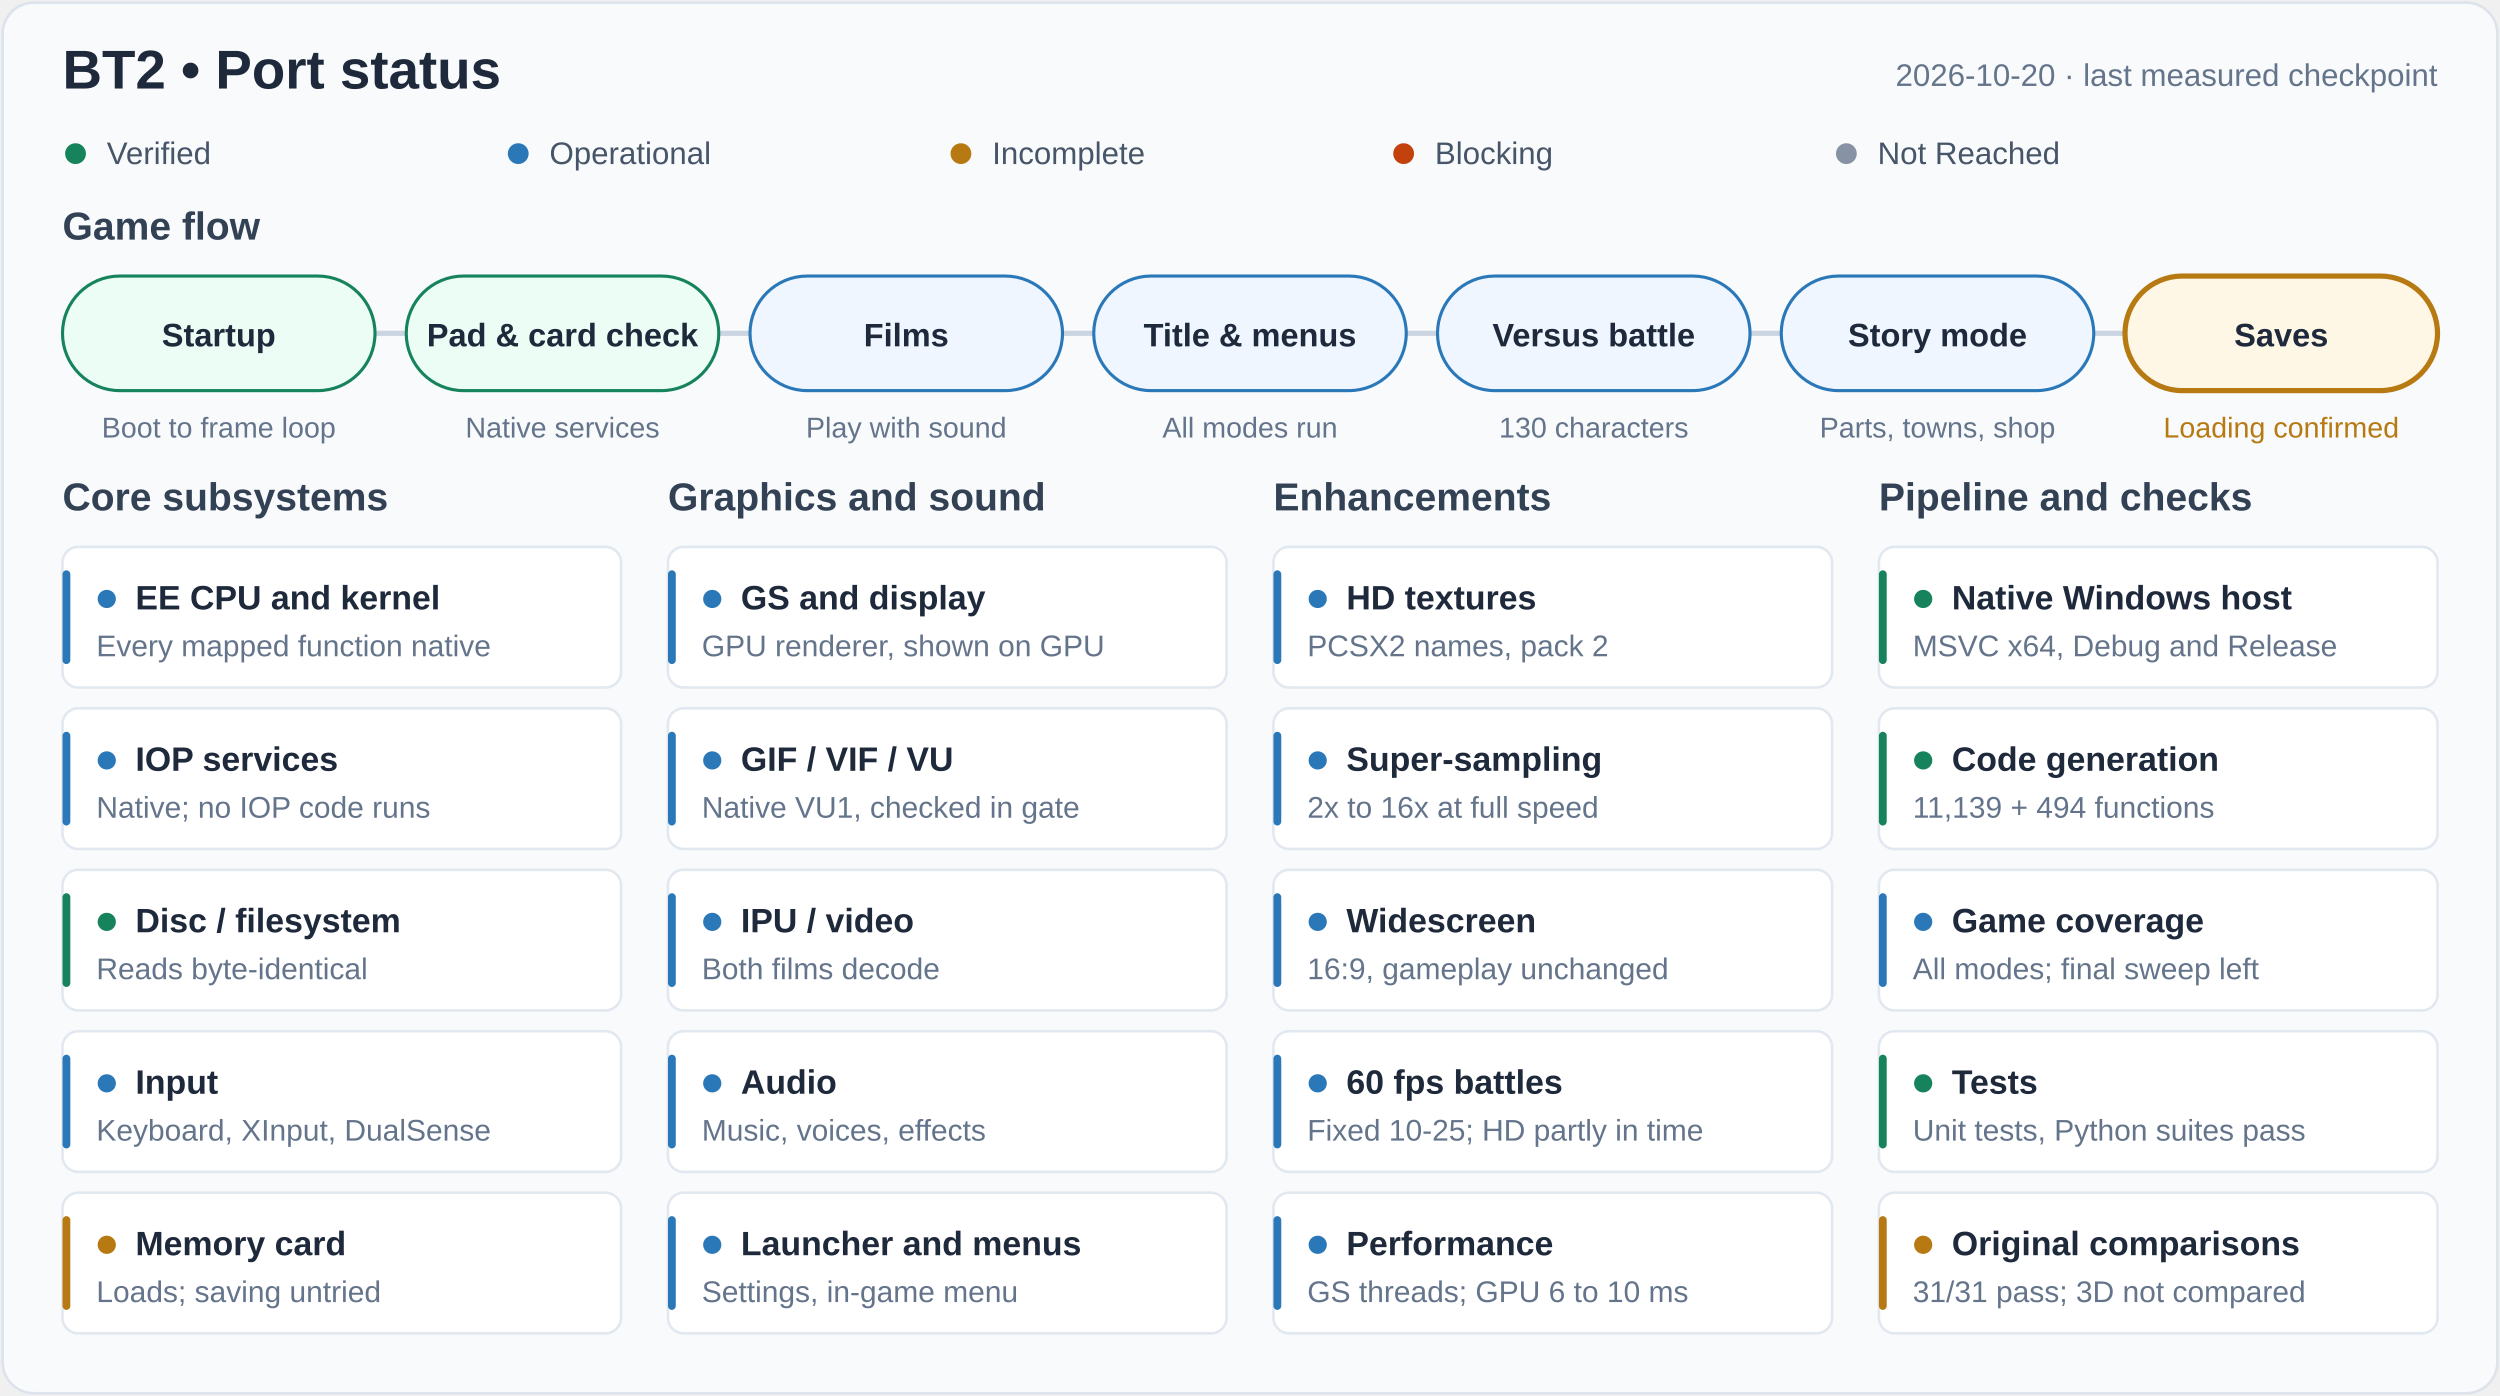
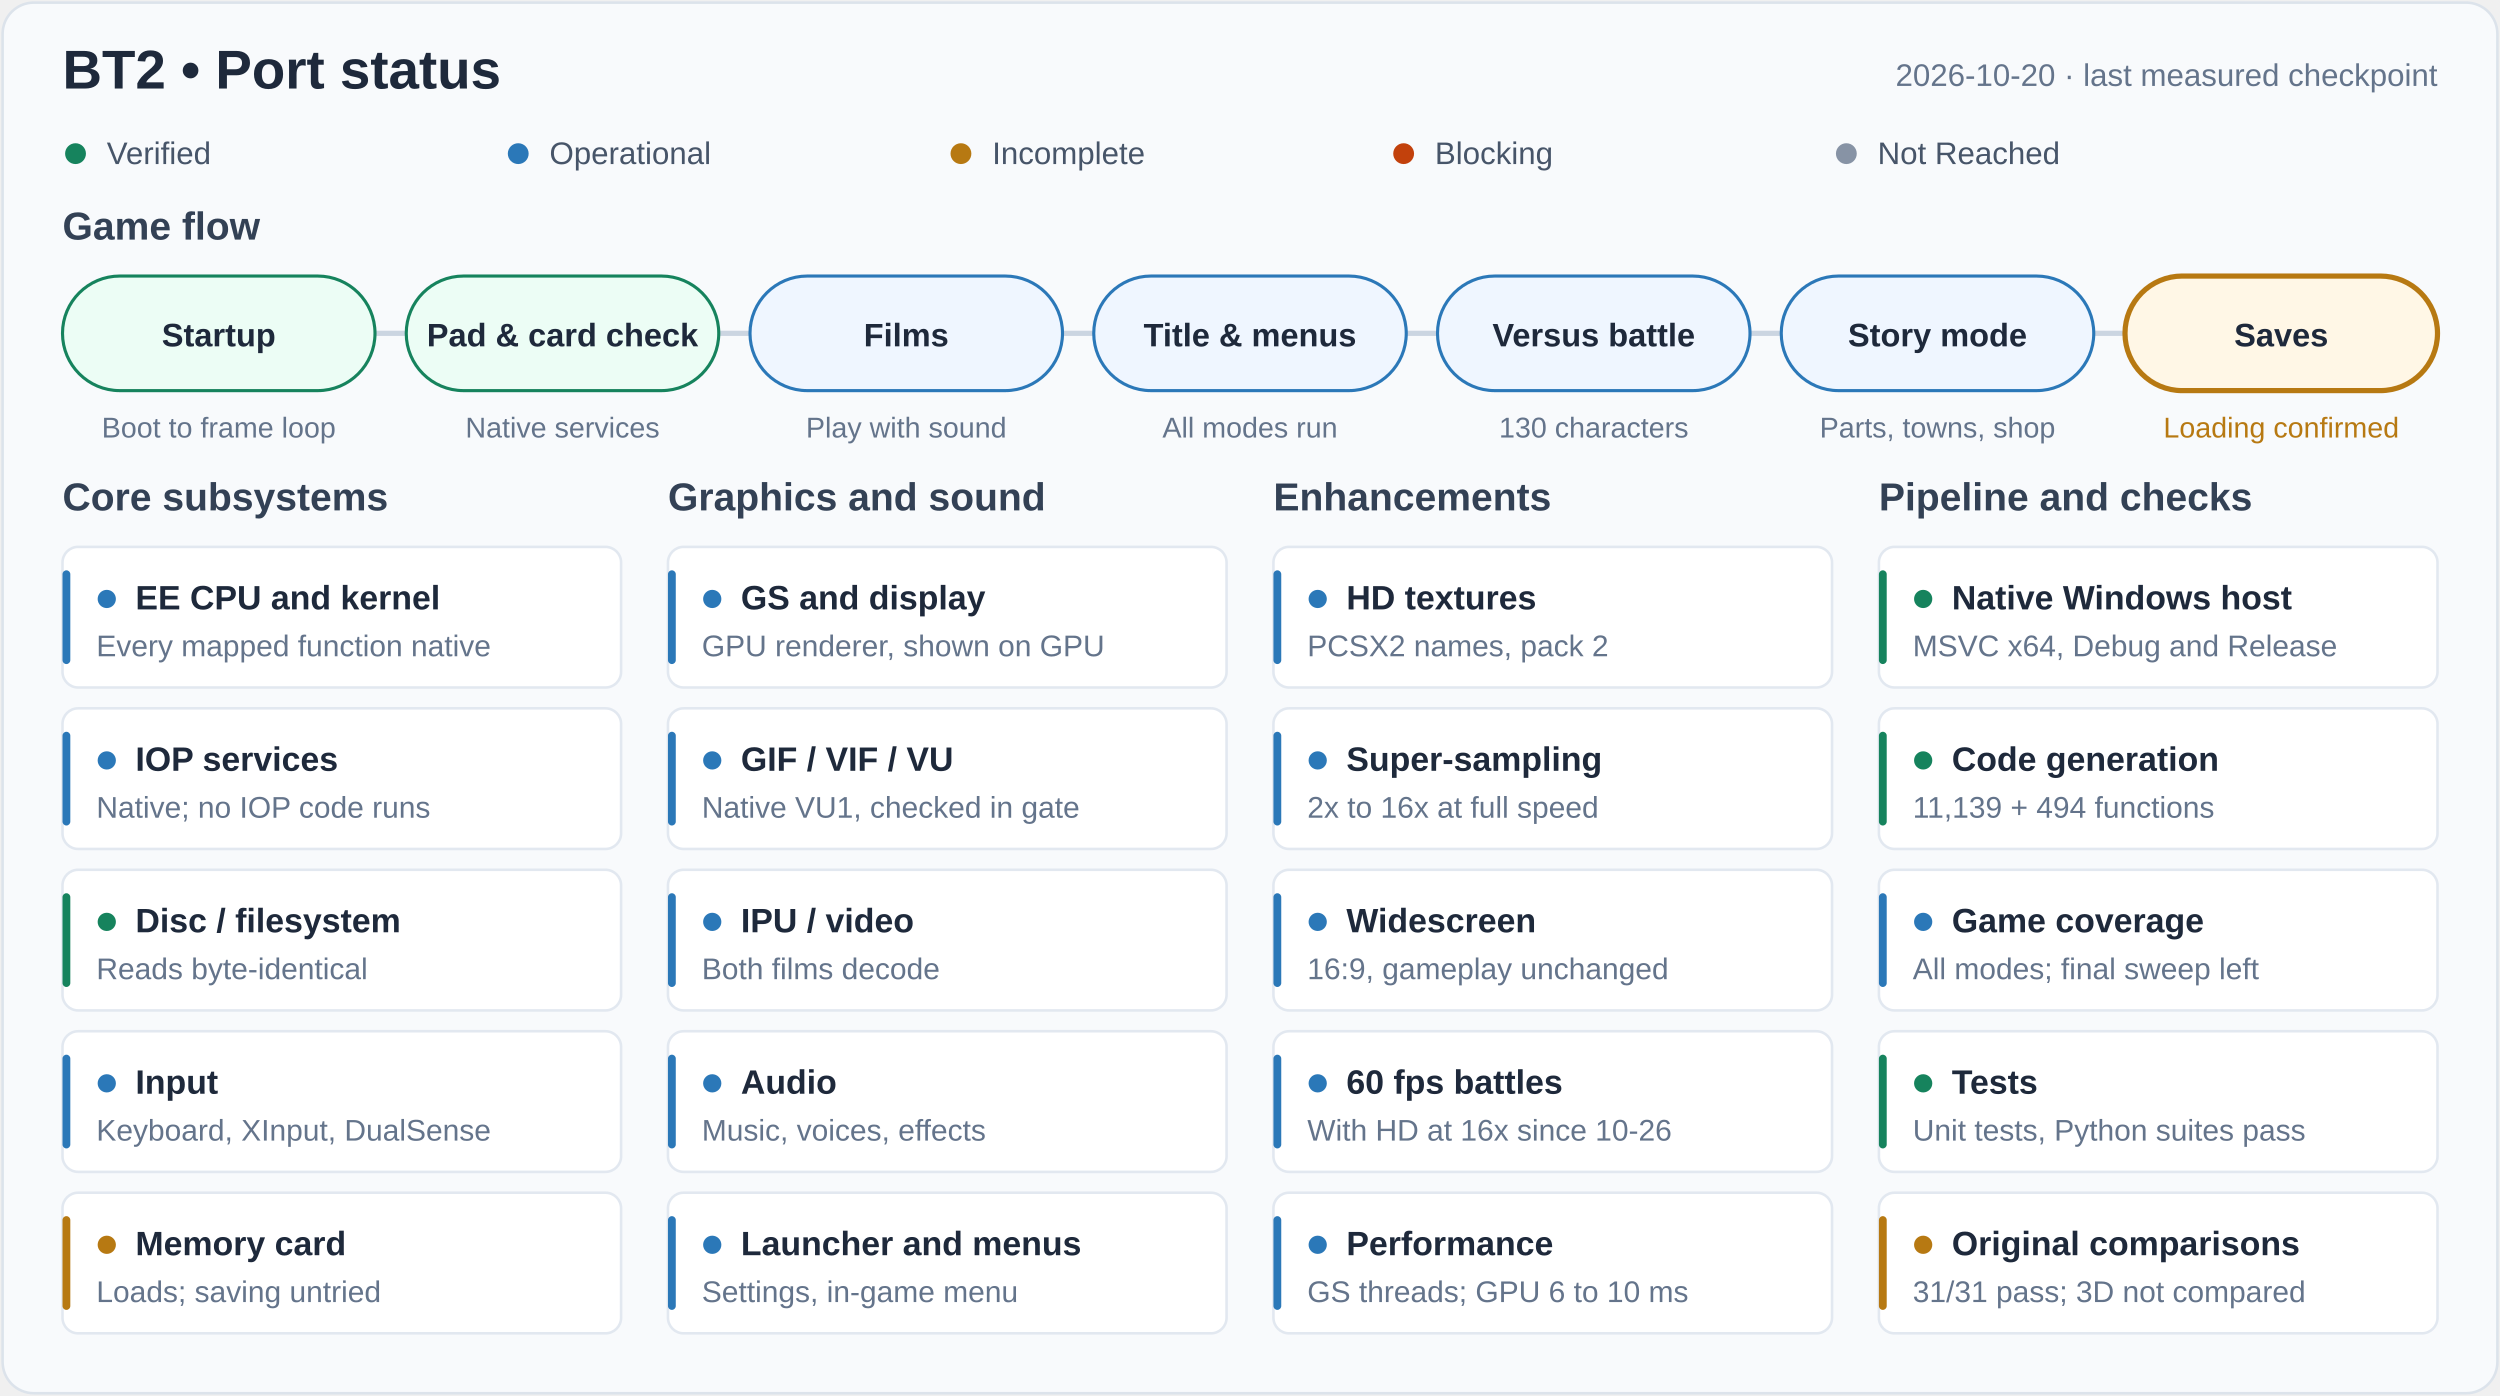
<svg xmlns="http://www.w3.org/2000/svg" width="960" height="536" viewBox="0 0 960 536" role="img" aria-labelledby="title desc">
  <rect x="1" y="1" width="958" height="534" rx="12" fill="#f8fafc" stroke="#dce3eb" />
  <g font-family="Segoe UI,Arial,sans-serif">
    <text x="24" y="34" font-size="21" font-weight="600" fill="#1e293b">BT2 • Port status</text>
    <text x="936" y="33" text-anchor="end" font-size="12" fill="#64748b">2026-10-20 · last measured checkpoint</text>
    <circle cx="29" cy="59" r="4" fill="#16835d" />
    <text x="41" y="63" font-size="12" fill="#475569">Verified</text>
    <circle cx="199" cy="59" r="4" fill="#2b78b8" />
    <text x="211" y="63" font-size="12" fill="#475569">Operational</text>
    <circle cx="369" cy="59" r="4" fill="#b77912" />
    <text x="381" y="63" font-size="12" fill="#475569">Incomplete</text>
    <circle cx="539" cy="59" r="4" fill="#c2410c" />
    <text x="551" y="63" font-size="12" fill="#475569">Blocking</text>
    <circle cx="709" cy="59" r="4" fill="#8793a5" />
    <text x="721" y="63" font-size="12" fill="#475569">Not Reached</text>
    <text x="24" y="92" font-size="15" font-weight="600" fill="#334155">Game flow</text>
    <line x1="84.0" y1="128" x2="876.0" y2="128" stroke="#cbd5e1" stroke-width="2" />
    <g>
      <rect x="24.0" y="106" width="120.0" height="44" rx="22" fill="#ecfdf5" stroke="#16835d" stroke-width="1.2" />
      <text x="84.0" y="133" text-anchor="middle" font-size="12.5" font-weight="600" fill="#1e293b">Startup</text>
      <text x="84.0" y="168" text-anchor="middle" font-size="11" fill="#64748b">Boot to frame loop</text>
    </g>
    <g>
      <rect x="156.0" y="106" width="120.0" height="44" rx="22" fill="#ecfdf5" stroke="#16835d" stroke-width="1.2" />
      <text x="216.0" y="133" text-anchor="middle" font-size="12.5" font-weight="600" fill="#1e293b">Pad &amp; card check</text>
      <text x="216.0" y="168" text-anchor="middle" font-size="11" fill="#64748b">Native services</text>
    </g>
    <g>
      <rect x="288.0" y="106" width="120.0" height="44" rx="22" fill="#eff6ff" stroke="#2b78b8" stroke-width="1.2" />
      <text x="348.0" y="133" text-anchor="middle" font-size="12.5" font-weight="600" fill="#1e293b">Films</text>
      <text x="348.0" y="168" text-anchor="middle" font-size="11" fill="#64748b">Play with sound</text>
    </g>
    <g>
      <rect x="420.0" y="106" width="120.0" height="44" rx="22" fill="#eff6ff" stroke="#2b78b8" stroke-width="1.2" />
      <text x="480.0" y="133" text-anchor="middle" font-size="12.5" font-weight="600" fill="#1e293b">Title &amp; menus</text>
      <text x="480.0" y="168" text-anchor="middle" font-size="11" fill="#64748b">All modes run</text>
    </g>
    <g>
      <rect x="552.0" y="106" width="120.0" height="44" rx="22" fill="#eff6ff" stroke="#2b78b8" stroke-width="1.2" />
      <text x="612.0" y="133" text-anchor="middle" font-size="12.5" font-weight="600" fill="#1e293b">Versus battle</text>
      <text x="612.0" y="168" text-anchor="middle" font-size="11" fill="#64748b">130 characters</text>
    </g>
    <g>
      <rect x="684.0" y="106" width="120.0" height="44" rx="22" fill="#eff6ff" stroke="#2b78b8" stroke-width="1.2" />
      <text x="744.0" y="133" text-anchor="middle" font-size="12.5" font-weight="600" fill="#1e293b">Story mode</text>
      <text x="744.0" y="168" text-anchor="middle" font-size="11" fill="#64748b">Parts, towns, shop</text>
    </g>
    <g>
      <rect x="816.0" y="106" width="120.0" height="44" rx="22" fill="#fff7e6" stroke="#b77912" stroke-width="2" />
      <text x="876.0" y="133" text-anchor="middle" font-size="12.5" font-weight="600" fill="#1e293b">Saves</text>
      <text x="876.0" y="168" text-anchor="middle" font-size="11" fill="#b77912">Loading confirmed</text>
    </g>
    <text x="24.0" y="196" font-size="15" font-weight="600" fill="#334155">Core subsystems</text>
    <g>
      <rect x="24.0" y="210" width="214.5" height="54" rx="6" fill="#fff" stroke="#e2e8f0" />
      <rect x="24.0" y="219" width="3" height="36" rx="1.5" fill="#2b78b8" />
      <circle cx="41.0" cy="230" r="3.5" fill="#2b78b8" />
      <text x="52.0" y="234" font-size="13" font-weight="600" fill="#1e293b">EE CPU and kernel</text>
      <text x="37.0" y="252" font-size="11.5" fill="#64748b">Every mapped function native</text>
    </g>
    <g>
      <rect x="24.0" y="272" width="214.5" height="54" rx="6" fill="#fff" stroke="#e2e8f0" />
      <rect x="24.0" y="281" width="3" height="36" rx="1.5" fill="#2b78b8" />
      <circle cx="41.0" cy="292" r="3.5" fill="#2b78b8" />
      <text x="52.0" y="296" font-size="13" font-weight="600" fill="#1e293b">IOP services</text>
      <text x="37.0" y="314" font-size="11.5" fill="#64748b">Native; no IOP code runs</text>
    </g>
    <g>
      <rect x="24.0" y="334" width="214.5" height="54" rx="6" fill="#fff" stroke="#e2e8f0" />
      <rect x="24.0" y="343" width="3" height="36" rx="1.5" fill="#16835d" />
      <circle cx="41.0" cy="354" r="3.5" fill="#16835d" />
      <text x="52.0" y="358" font-size="13" font-weight="600" fill="#1e293b">Disc / filesystem</text>
      <text x="37.0" y="376" font-size="11.5" fill="#64748b">Reads byte-identical</text>
    </g>
    <g>
      <rect x="24.0" y="396" width="214.5" height="54" rx="6" fill="#fff" stroke="#e2e8f0" />
      <rect x="24.0" y="405" width="3" height="36" rx="1.5" fill="#2b78b8" />
      <circle cx="41.0" cy="416" r="3.5" fill="#2b78b8" />
      <text x="52.0" y="420" font-size="13" font-weight="600" fill="#1e293b">Input</text>
      <text x="37.0" y="438" font-size="11.5" fill="#64748b">Keyboard, XInput, DualSense</text>
    </g>
    <g>
      <rect x="24.0" y="458" width="214.5" height="54" rx="6" fill="#fff" stroke="#e2e8f0" />
      <rect x="24.0" y="467" width="3" height="36" rx="1.5" fill="#b77912" />
      <circle cx="41.0" cy="478" r="3.5" fill="#b77912" />
      <text x="52.0" y="482" font-size="13" font-weight="600" fill="#1e293b">Memory card</text>
      <text x="37.0" y="500" font-size="11.5" fill="#64748b">Loads; saving untried</text>
    </g>
    <text x="256.5" y="196" font-size="15" font-weight="600" fill="#334155">Graphics and sound</text>
    <g>
      <rect x="256.5" y="210" width="214.5" height="54" rx="6" fill="#fff" stroke="#e2e8f0" />
      <rect x="256.5" y="219" width="3" height="36" rx="1.5" fill="#2b78b8" />
      <circle cx="273.5" cy="230" r="3.5" fill="#2b78b8" />
      <text x="284.5" y="234" font-size="13" font-weight="600" fill="#1e293b">GS and display</text>
      <text x="269.5" y="252" font-size="11.5" fill="#64748b">GPU renderer, shown on GPU</text>
    </g>
    <g>
      <rect x="256.5" y="272" width="214.5" height="54" rx="6" fill="#fff" stroke="#e2e8f0" />
      <rect x="256.5" y="281" width="3" height="36" rx="1.5" fill="#2b78b8" />
      <circle cx="273.5" cy="292" r="3.5" fill="#2b78b8" />
      <text x="284.5" y="296" font-size="13" font-weight="600" fill="#1e293b">GIF / VIF / VU</text>
      <text x="269.5" y="314" font-size="11.5" fill="#64748b">Native VU1, checked in gate</text>
    </g>
    <g>
      <rect x="256.5" y="334" width="214.5" height="54" rx="6" fill="#fff" stroke="#e2e8f0" />
      <rect x="256.5" y="343" width="3" height="36" rx="1.5" fill="#2b78b8" />
      <circle cx="273.5" cy="354" r="3.5" fill="#2b78b8" />
      <text x="284.5" y="358" font-size="13" font-weight="600" fill="#1e293b">IPU / video</text>
      <text x="269.5" y="376" font-size="11.5" fill="#64748b">Both films decode</text>
    </g>
    <g>
      <rect x="256.5" y="396" width="214.5" height="54" rx="6" fill="#fff" stroke="#e2e8f0" />
      <rect x="256.5" y="405" width="3" height="36" rx="1.5" fill="#2b78b8" />
      <circle cx="273.5" cy="416" r="3.5" fill="#2b78b8" />
      <text x="284.5" y="420" font-size="13" font-weight="600" fill="#1e293b">Audio</text>
      <text x="269.5" y="438" font-size="11.5" fill="#64748b">Music, voices, effects</text>
    </g>
    <g>
      <rect x="256.5" y="458" width="214.5" height="54" rx="6" fill="#fff" stroke="#e2e8f0" />
      <rect x="256.5" y="467" width="3" height="36" rx="1.5" fill="#2b78b8" />
      <circle cx="273.5" cy="478" r="3.5" fill="#2b78b8" />
      <text x="284.5" y="482" font-size="13" font-weight="600" fill="#1e293b">Launcher and menus</text>
      <text x="269.5" y="500" font-size="11.5" fill="#64748b">Settings, in-game menu</text>
    </g>
    <text x="489.0" y="196" font-size="15" font-weight="600" fill="#334155">Enhancements</text>
    <g>
      <rect x="489.0" y="210" width="214.5" height="54" rx="6" fill="#fff" stroke="#e2e8f0" />
      <rect x="489.0" y="219" width="3" height="36" rx="1.5" fill="#2b78b8" />
      <circle cx="506.0" cy="230" r="3.5" fill="#2b78b8" />
      <text x="517.0" y="234" font-size="13" font-weight="600" fill="#1e293b">HD textures</text>
      <text x="502.0" y="252" font-size="11.5" fill="#64748b">PCSX2 names, pack 2</text>
    </g>
    <g>
      <rect x="489.0" y="272" width="214.5" height="54" rx="6" fill="#fff" stroke="#e2e8f0" />
      <rect x="489.0" y="281" width="3" height="36" rx="1.5" fill="#2b78b8" />
      <circle cx="506.0" cy="292" r="3.5" fill="#2b78b8" />
      <text x="517.0" y="296" font-size="13" font-weight="600" fill="#1e293b">Super-sampling</text>
      <text x="502.0" y="314" font-size="11.5" fill="#64748b">2x to 16x at full speed</text>
    </g>
    <g>
      <rect x="489.0" y="334" width="214.5" height="54" rx="6" fill="#fff" stroke="#e2e8f0" />
      <rect x="489.0" y="343" width="3" height="36" rx="1.5" fill="#2b78b8" />
      <circle cx="506.0" cy="354" r="3.5" fill="#2b78b8" />
      <text x="517.0" y="358" font-size="13" font-weight="600" fill="#1e293b">Widescreen</text>
      <text x="502.0" y="376" font-size="11.5" fill="#64748b">16:9, gameplay unchanged</text>
    </g>
    <g>
      <rect x="489.0" y="396" width="214.5" height="54" rx="6" fill="#fff" stroke="#e2e8f0" />
      <rect x="489.0" y="405" width="3" height="36" rx="1.5" fill="#2b78b8" />
      <circle cx="506.0" cy="416" r="3.5" fill="#2b78b8" />
      <text x="517.0" y="420" font-size="13" font-weight="600" fill="#1e293b">60 fps battles</text>
-       <text x="502.0" y="438" font-size="11.5" fill="#64748b">Fixed 10-25; HD partly in time</text>
+       <text x="502.0" y="438" font-size="11.5" fill="#64748b">With HD at 16x since 10-26</text>
    </g>
    <g>
      <rect x="489.0" y="458" width="214.5" height="54" rx="6" fill="#fff" stroke="#e2e8f0" />
      <rect x="489.0" y="467" width="3" height="36" rx="1.5" fill="#2b78b8" />
      <circle cx="506.0" cy="478" r="3.5" fill="#2b78b8" />
      <text x="517.0" y="482" font-size="13" font-weight="600" fill="#1e293b">Performance</text>
      <text x="502.0" y="500" font-size="11.5" fill="#64748b">GS threads; GPU 6 to 10 ms</text>
    </g>
    <text x="721.5" y="196" font-size="15" font-weight="600" fill="#334155">Pipeline and checks</text>
    <g>
      <rect x="721.5" y="210" width="214.5" height="54" rx="6" fill="#fff" stroke="#e2e8f0" />
      <rect x="721.5" y="219" width="3" height="36" rx="1.5" fill="#16835d" />
      <circle cx="738.5" cy="230" r="3.5" fill="#16835d" />
      <text x="749.5" y="234" font-size="13" font-weight="600" fill="#1e293b">Native Windows host</text>
      <text x="734.5" y="252" font-size="11.5" fill="#64748b">MSVC x64, Debug and Release</text>
    </g>
    <g>
      <rect x="721.5" y="272" width="214.5" height="54" rx="6" fill="#fff" stroke="#e2e8f0" />
      <rect x="721.5" y="281" width="3" height="36" rx="1.5" fill="#16835d" />
      <circle cx="738.5" cy="292" r="3.5" fill="#16835d" />
      <text x="749.5" y="296" font-size="13" font-weight="600" fill="#1e293b">Code generation</text>
      <text x="734.5" y="314" font-size="11.5" fill="#64748b">11,139 + 494 functions</text>
    </g>
    <g>
      <rect x="721.5" y="334" width="214.5" height="54" rx="6" fill="#fff" stroke="#e2e8f0" />
      <rect x="721.5" y="343" width="3" height="36" rx="1.5" fill="#2b78b8" />
      <circle cx="738.5" cy="354" r="3.5" fill="#2b78b8" />
      <text x="749.5" y="358" font-size="13" font-weight="600" fill="#1e293b">Game coverage</text>
      <text x="734.5" y="376" font-size="11.5" fill="#64748b">All modes; final sweep left</text>
    </g>
    <g>
      <rect x="721.5" y="396" width="214.5" height="54" rx="6" fill="#fff" stroke="#e2e8f0" />
      <rect x="721.5" y="405" width="3" height="36" rx="1.5" fill="#16835d" />
      <circle cx="738.5" cy="416" r="3.5" fill="#16835d" />
      <text x="749.5" y="420" font-size="13" font-weight="600" fill="#1e293b">Tests</text>
      <text x="734.5" y="438" font-size="11.5" fill="#64748b">Unit tests, Python suites pass</text>
    </g>
    <g>
      <rect x="721.5" y="458" width="214.5" height="54" rx="6" fill="#fff" stroke="#e2e8f0" />
      <rect x="721.5" y="467" width="3" height="36" rx="1.5" fill="#b77912" />
      <circle cx="738.5" cy="478" r="3.5" fill="#b77912" />
      <text x="749.5" y="482" font-size="13" font-weight="600" fill="#1e293b">Original comparisons</text>
      <text x="734.5" y="500" font-size="11.5" fill="#64748b">31/31 pass; 3D not compared</text>
    </g>
  </g>
</svg>
